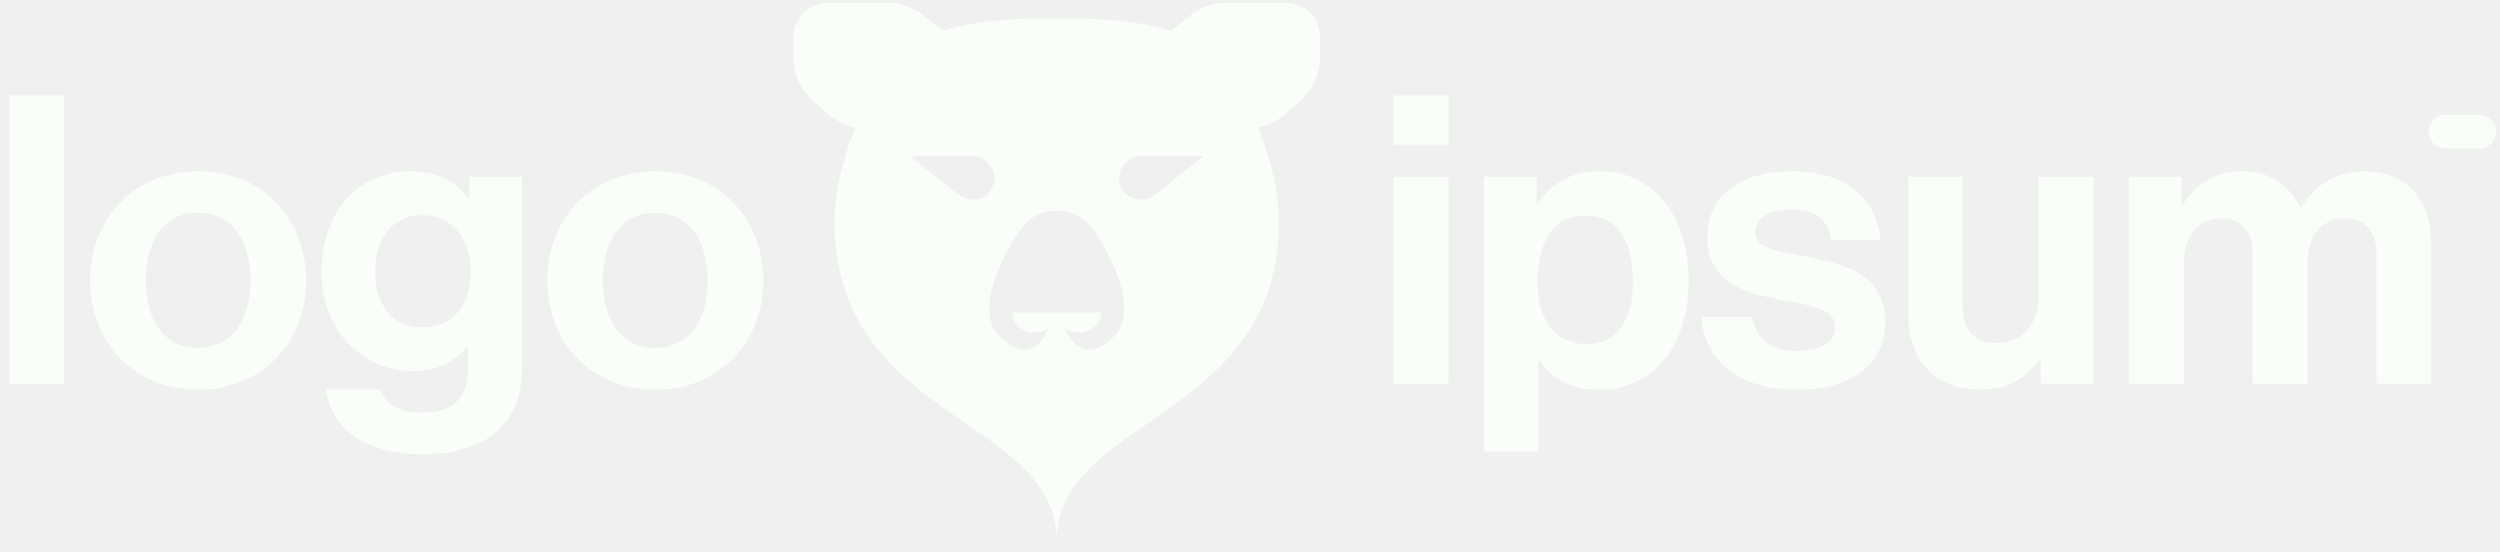
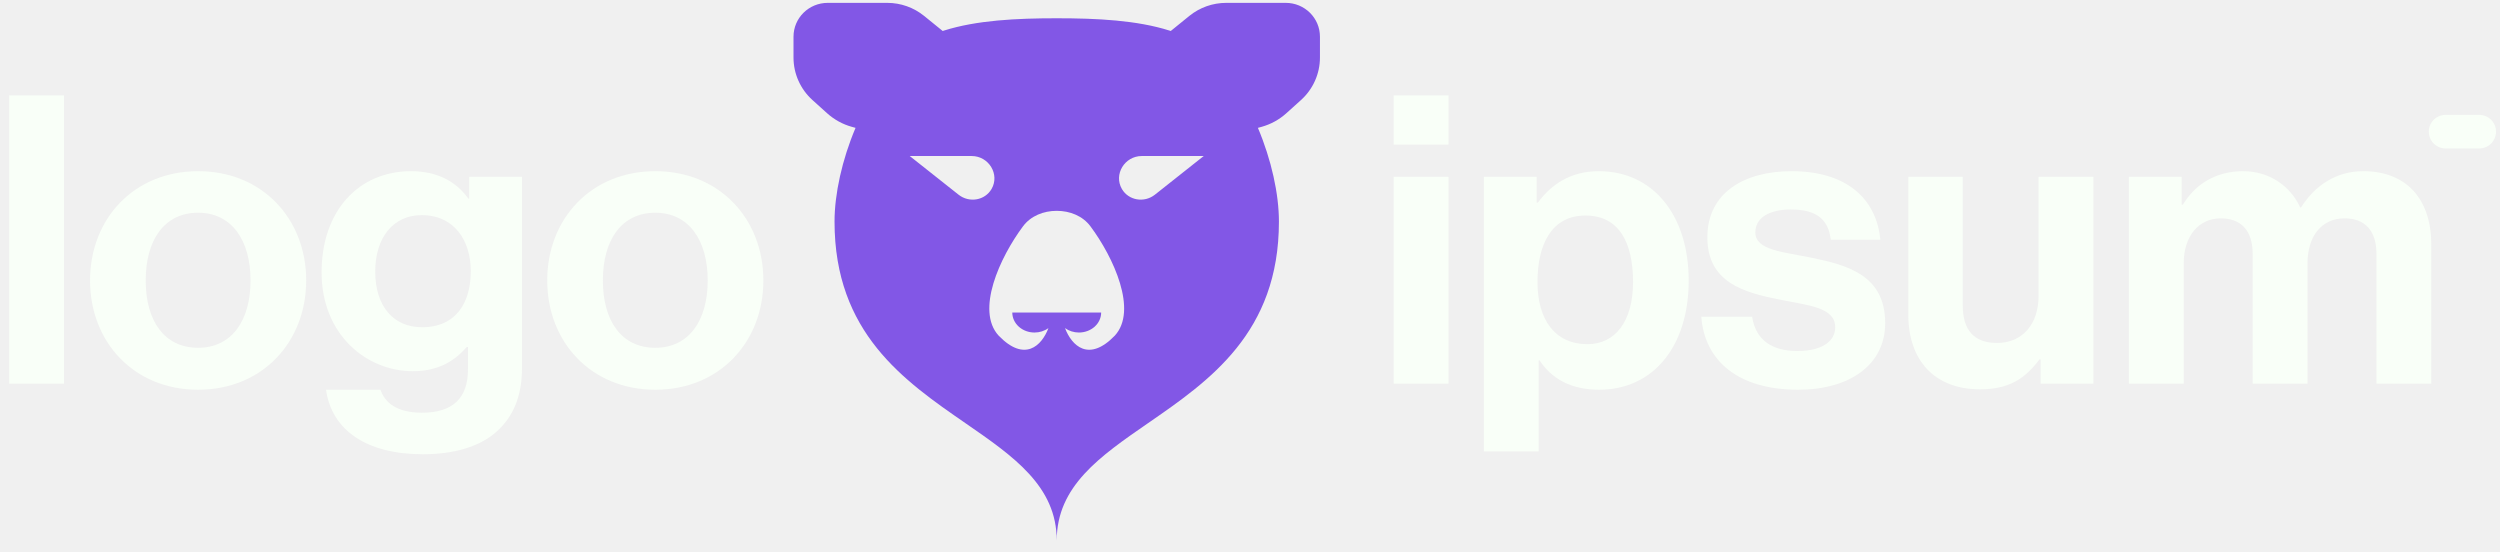
<svg xmlns="http://www.w3.org/2000/svg" width="186" height="41" viewBox="0 0 186 41" fill="none">
  <g clip-path="url(#clip0_0_3)">
-     <path fill-rule="evenodd" clip-rule="evenodd" d="M59.037 2.729C59.037 1.339 60.176 0.213 61.581 0.213H66.011C67.011 0.213 67.98 0.556 68.753 1.183L70.1 2.276L70.134 2.306C70.165 2.296 70.196 2.286 70.228 2.276C72.659 1.506 75.609 1.359 78.621 1.359C81.632 1.359 84.582 1.506 87.013 2.276C87.045 2.286 87.076 2.296 87.107 2.306L87.141 2.276L88.488 1.183C89.261 0.556 90.23 0.213 91.23 0.213H95.66C97.065 0.213 98.204 1.339 98.204 2.729V4.284C98.204 5.487 97.691 6.635 96.792 7.445L95.705 8.425C95.174 8.904 94.537 9.252 93.845 9.442L93.588 9.512C94.595 11.89 95.152 14.432 95.152 16.488C95.152 24.759 89.978 28.332 85.419 31.479C81.829 33.958 78.621 36.173 78.621 40.213C78.621 36.173 75.412 33.958 71.822 31.479C67.263 28.332 62.089 24.759 62.089 16.488C62.089 14.432 62.646 11.89 63.653 9.512L63.396 9.442C62.704 9.252 62.067 8.904 61.536 8.425L60.449 7.445C59.55 6.635 59.037 5.487 59.037 4.284V2.729ZM81.927 23.25C81.927 23.645 81.753 24.024 81.443 24.304C81.133 24.583 80.712 24.74 80.274 24.74C79.895 24.74 79.53 24.623 79.238 24.411C79.735 25.728 81.008 26.976 82.944 24.969C84.653 23.105 82.868 19.172 81.129 16.838C80.549 16.06 79.597 15.686 78.621 15.686C77.644 15.686 76.692 16.06 76.112 16.838C74.373 19.172 72.588 23.105 74.297 24.969C76.233 26.976 77.506 25.728 78.003 24.411C77.711 24.623 77.346 24.74 76.967 24.74C76.529 24.74 76.108 24.583 75.798 24.304C75.488 24.024 75.314 23.645 75.314 23.25H81.927ZM72.29 11.608H67.684L71.314 14.483C72.113 15.115 73.28 14.913 73.774 14.057C74.398 12.975 73.569 11.608 72.29 11.608ZM84.951 11.608H89.557L85.927 14.483C85.128 15.115 83.961 14.913 83.467 14.057C82.843 12.975 83.672 11.608 84.951 11.608Z" fill="#F9FFF8" />
+     <path fill-rule="evenodd" clip-rule="evenodd" d="M59.037 2.729C59.037 1.339 60.176 0.213 61.581 0.213H66.011C67.011 0.213 67.98 0.556 68.753 1.183L70.1 2.276L70.134 2.306C70.165 2.296 70.196 2.286 70.228 2.276C72.659 1.506 75.609 1.359 78.621 1.359C81.632 1.359 84.582 1.506 87.013 2.276C87.045 2.286 87.076 2.296 87.107 2.306L87.141 2.276L88.488 1.183C89.261 0.556 90.23 0.213 91.23 0.213H95.66C97.065 0.213 98.204 1.339 98.204 2.729V4.284C98.204 5.487 97.691 6.635 96.792 7.445L95.705 8.425C95.174 8.904 94.537 9.252 93.845 9.442L93.588 9.512C94.595 11.89 95.152 14.432 95.152 16.488C95.152 24.759 89.978 28.332 85.419 31.479C81.829 33.958 78.621 36.173 78.621 40.213C78.621 36.173 75.412 33.958 71.822 31.479C67.263 28.332 62.089 24.759 62.089 16.488C62.089 14.432 62.646 11.89 63.653 9.512L63.396 9.442C62.704 9.252 62.067 8.904 61.536 8.425L60.449 7.445C59.55 6.635 59.037 5.487 59.037 4.284V2.729ZM81.927 23.25C81.927 23.645 81.753 24.024 81.443 24.304C81.133 24.583 80.712 24.74 80.274 24.74C79.895 24.74 79.53 24.623 79.238 24.411C79.735 25.728 81.008 26.976 82.944 24.969C84.653 23.105 82.868 19.172 81.129 16.838C80.549 16.06 79.597 15.686 78.621 15.686C77.644 15.686 76.692 16.06 76.112 16.838C74.373 19.172 72.588 23.105 74.297 24.969C76.233 26.976 77.506 25.728 78.003 24.411C77.711 24.623 77.346 24.74 76.967 24.74C76.529 24.74 76.108 24.583 75.798 24.304C75.488 24.024 75.314 23.645 75.314 23.25H81.927ZM72.29 11.608H67.684L71.314 14.483C72.113 15.115 73.28 14.913 73.774 14.057C74.398 12.975 73.569 11.608 72.29 11.608ZM84.951 11.608H89.557L85.927 14.483C85.128 15.115 83.961 14.913 83.467 14.057C82.843 12.975 83.672 11.608 84.951 11.608Z" fill="#8257E6" />
    <path d="M103.69 28.546H107.77V13.156H103.69V28.546ZM103.69 10.756H107.77V7.096H103.69V10.756Z" fill="#F9FFF8" />
    <path d="M110.399 33.586H114.479V26.806H114.539C115.409 28.126 116.819 28.996 118.979 28.996C122.939 28.996 125.639 25.846 125.639 20.866C125.639 16.066 123.029 12.736 118.949 12.736C116.849 12.736 115.409 13.726 114.419 15.076H114.329V13.156H110.399V33.586ZM118.109 25.606C115.679 25.606 114.389 23.776 114.389 20.986C114.389 18.226 115.409 16.036 117.959 16.036C120.479 16.036 121.499 18.076 121.499 20.986C121.499 23.896 120.179 25.606 118.109 25.606Z" fill="#F9FFF8" />
    <path d="M133.778 28.996C137.618 28.996 140.258 27.136 140.258 24.046C140.258 20.446 137.408 19.726 134.828 19.186C132.638 18.736 130.598 18.616 130.598 17.296C130.598 16.186 131.648 15.586 133.238 15.586C134.978 15.586 136.028 16.186 136.208 17.836H139.898C139.598 14.746 137.348 12.736 133.298 12.736C129.788 12.736 127.028 14.326 127.028 17.656C127.028 21.016 129.728 21.766 132.488 22.306C134.588 22.726 136.538 22.876 136.538 24.346C136.538 25.426 135.518 26.116 133.718 26.116C131.888 26.116 130.628 25.336 130.358 23.566H126.578C126.818 26.836 129.308 28.996 133.778 28.996Z" fill="#F9FFF8" />
    <path d="M155.749 28.546V13.156H151.669V22.036C151.669 24.076 150.499 25.516 148.579 25.516C146.839 25.516 146.029 24.526 146.029 22.726V13.156H141.979V23.416C141.979 26.776 143.899 28.966 147.319 28.966C149.479 28.966 150.679 28.156 151.729 26.746H151.819V28.546H155.749Z" fill="#F9FFF8" />
    <path d="M158.388 28.546H162.468V19.606C162.468 17.566 163.578 16.246 165.228 16.246C166.728 16.246 167.598 17.146 167.598 18.886V28.546H171.678V19.606C171.678 17.566 172.728 16.246 174.438 16.246C175.938 16.246 176.808 17.146 176.808 18.886V28.546H180.888V18.196C180.888 14.836 179.058 12.736 175.818 12.736C173.868 12.736 172.248 13.756 171.198 15.436H171.138C170.388 13.816 168.828 12.736 166.878 12.736C164.748 12.736 163.248 13.816 162.408 15.226H162.318V13.156H158.388V28.546Z" fill="#F9FFF8" />
    <path d="M0.684 28.546H4.764V7.096H0.684V28.546Z" fill="#F9FFF8" />
    <path d="M14.74 28.996C19.51 28.996 22.78 25.456 22.78 20.866C22.78 16.276 19.51 12.736 14.74 12.736C9.97 12.736 6.7 16.276 6.7 20.866C6.7 25.456 9.97 28.996 14.74 28.996ZM14.74 25.876C12.22 25.876 10.84 23.866 10.84 20.866C10.84 17.866 12.22 15.826 14.74 15.826C17.23 15.826 18.64 17.866 18.64 20.866C18.64 23.866 17.23 25.876 14.74 25.876Z" fill="#F9FFF8" />
    <path d="M31.457 33.796C33.737 33.796 35.717 33.256 37.007 32.056C38.147 31.006 38.837 29.536 38.837 27.376V13.156H34.907V14.776H34.847C33.917 13.486 32.507 12.736 30.587 12.736C26.687 12.736 23.927 15.676 23.927 20.266C23.927 24.916 27.287 27.616 30.707 27.616C32.657 27.616 33.827 26.836 34.727 25.816H34.817V27.496C34.817 29.596 33.707 30.706 31.397 30.706C29.507 30.706 28.637 29.956 28.307 28.996H24.257C24.677 31.996 27.257 33.796 31.457 33.796ZM31.397 24.346C29.297 24.346 27.917 22.816 27.917 20.206C27.917 17.626 29.297 16.006 31.367 16.006C33.827 16.006 35.027 17.926 35.027 20.176C35.027 22.456 33.977 24.346 31.397 24.346Z" fill="#F9FFF8" />
    <path d="M48.754 28.996C53.524 28.996 56.794 25.456 56.794 20.866C56.794 16.276 53.524 12.736 48.754 12.736C43.984 12.736 40.714 16.276 40.714 20.866C40.714 25.456 43.984 28.996 48.754 28.996ZM48.754 25.876C46.234 25.876 44.854 23.866 44.854 20.866C44.854 17.866 46.234 15.826 48.754 15.826C51.244 15.826 52.654 17.866 52.654 20.866C52.654 23.866 51.244 25.876 48.754 25.876Z" fill="#F9FFF8" />
    <path d="M180.704 9.796C180.704 9.106 181.263 8.546 181.954 8.546H184.454C185.144 8.546 185.704 9.106 185.704 9.796C185.704 10.487 185.144 11.046 184.454 11.046H181.954C181.263 11.046 180.704 10.487 180.704 9.796Z" fill="#F9FFF8" />
  </g>
  <defs>
    <clipPath id="clip0_0_3">
      <rect width="186" height="41" fill="white" />
    </clipPath>
  </defs>
</svg>
